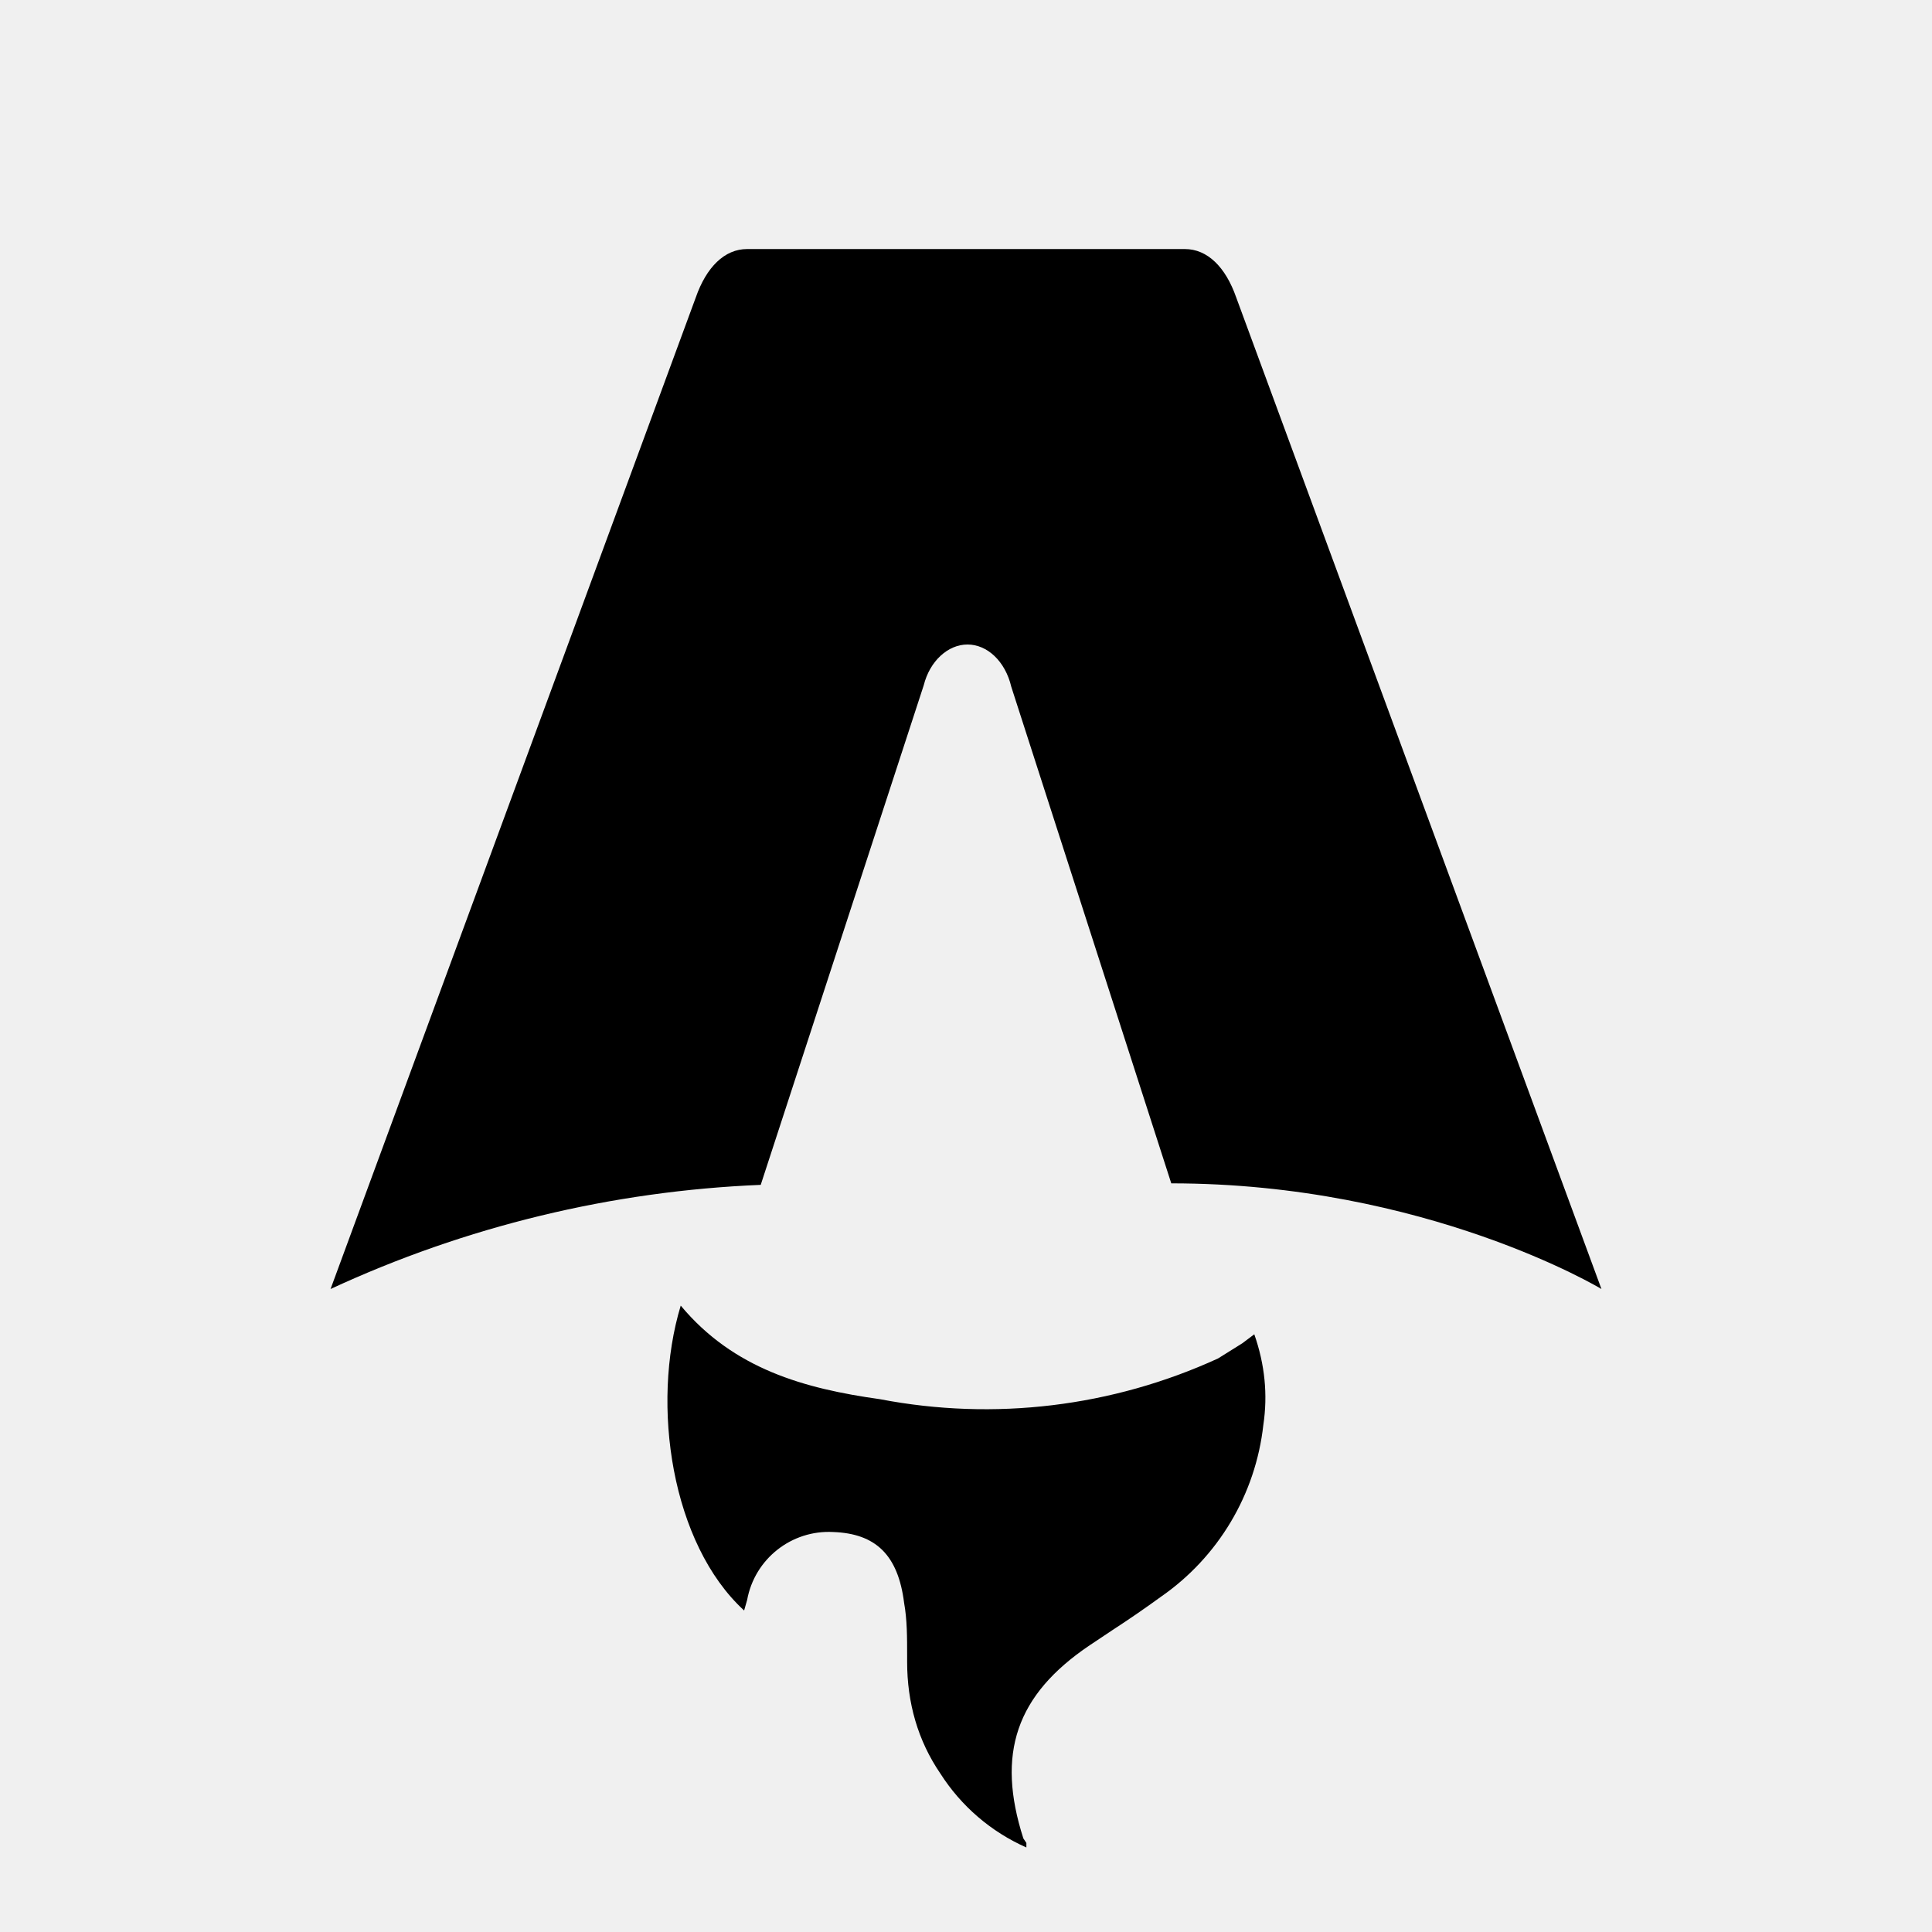
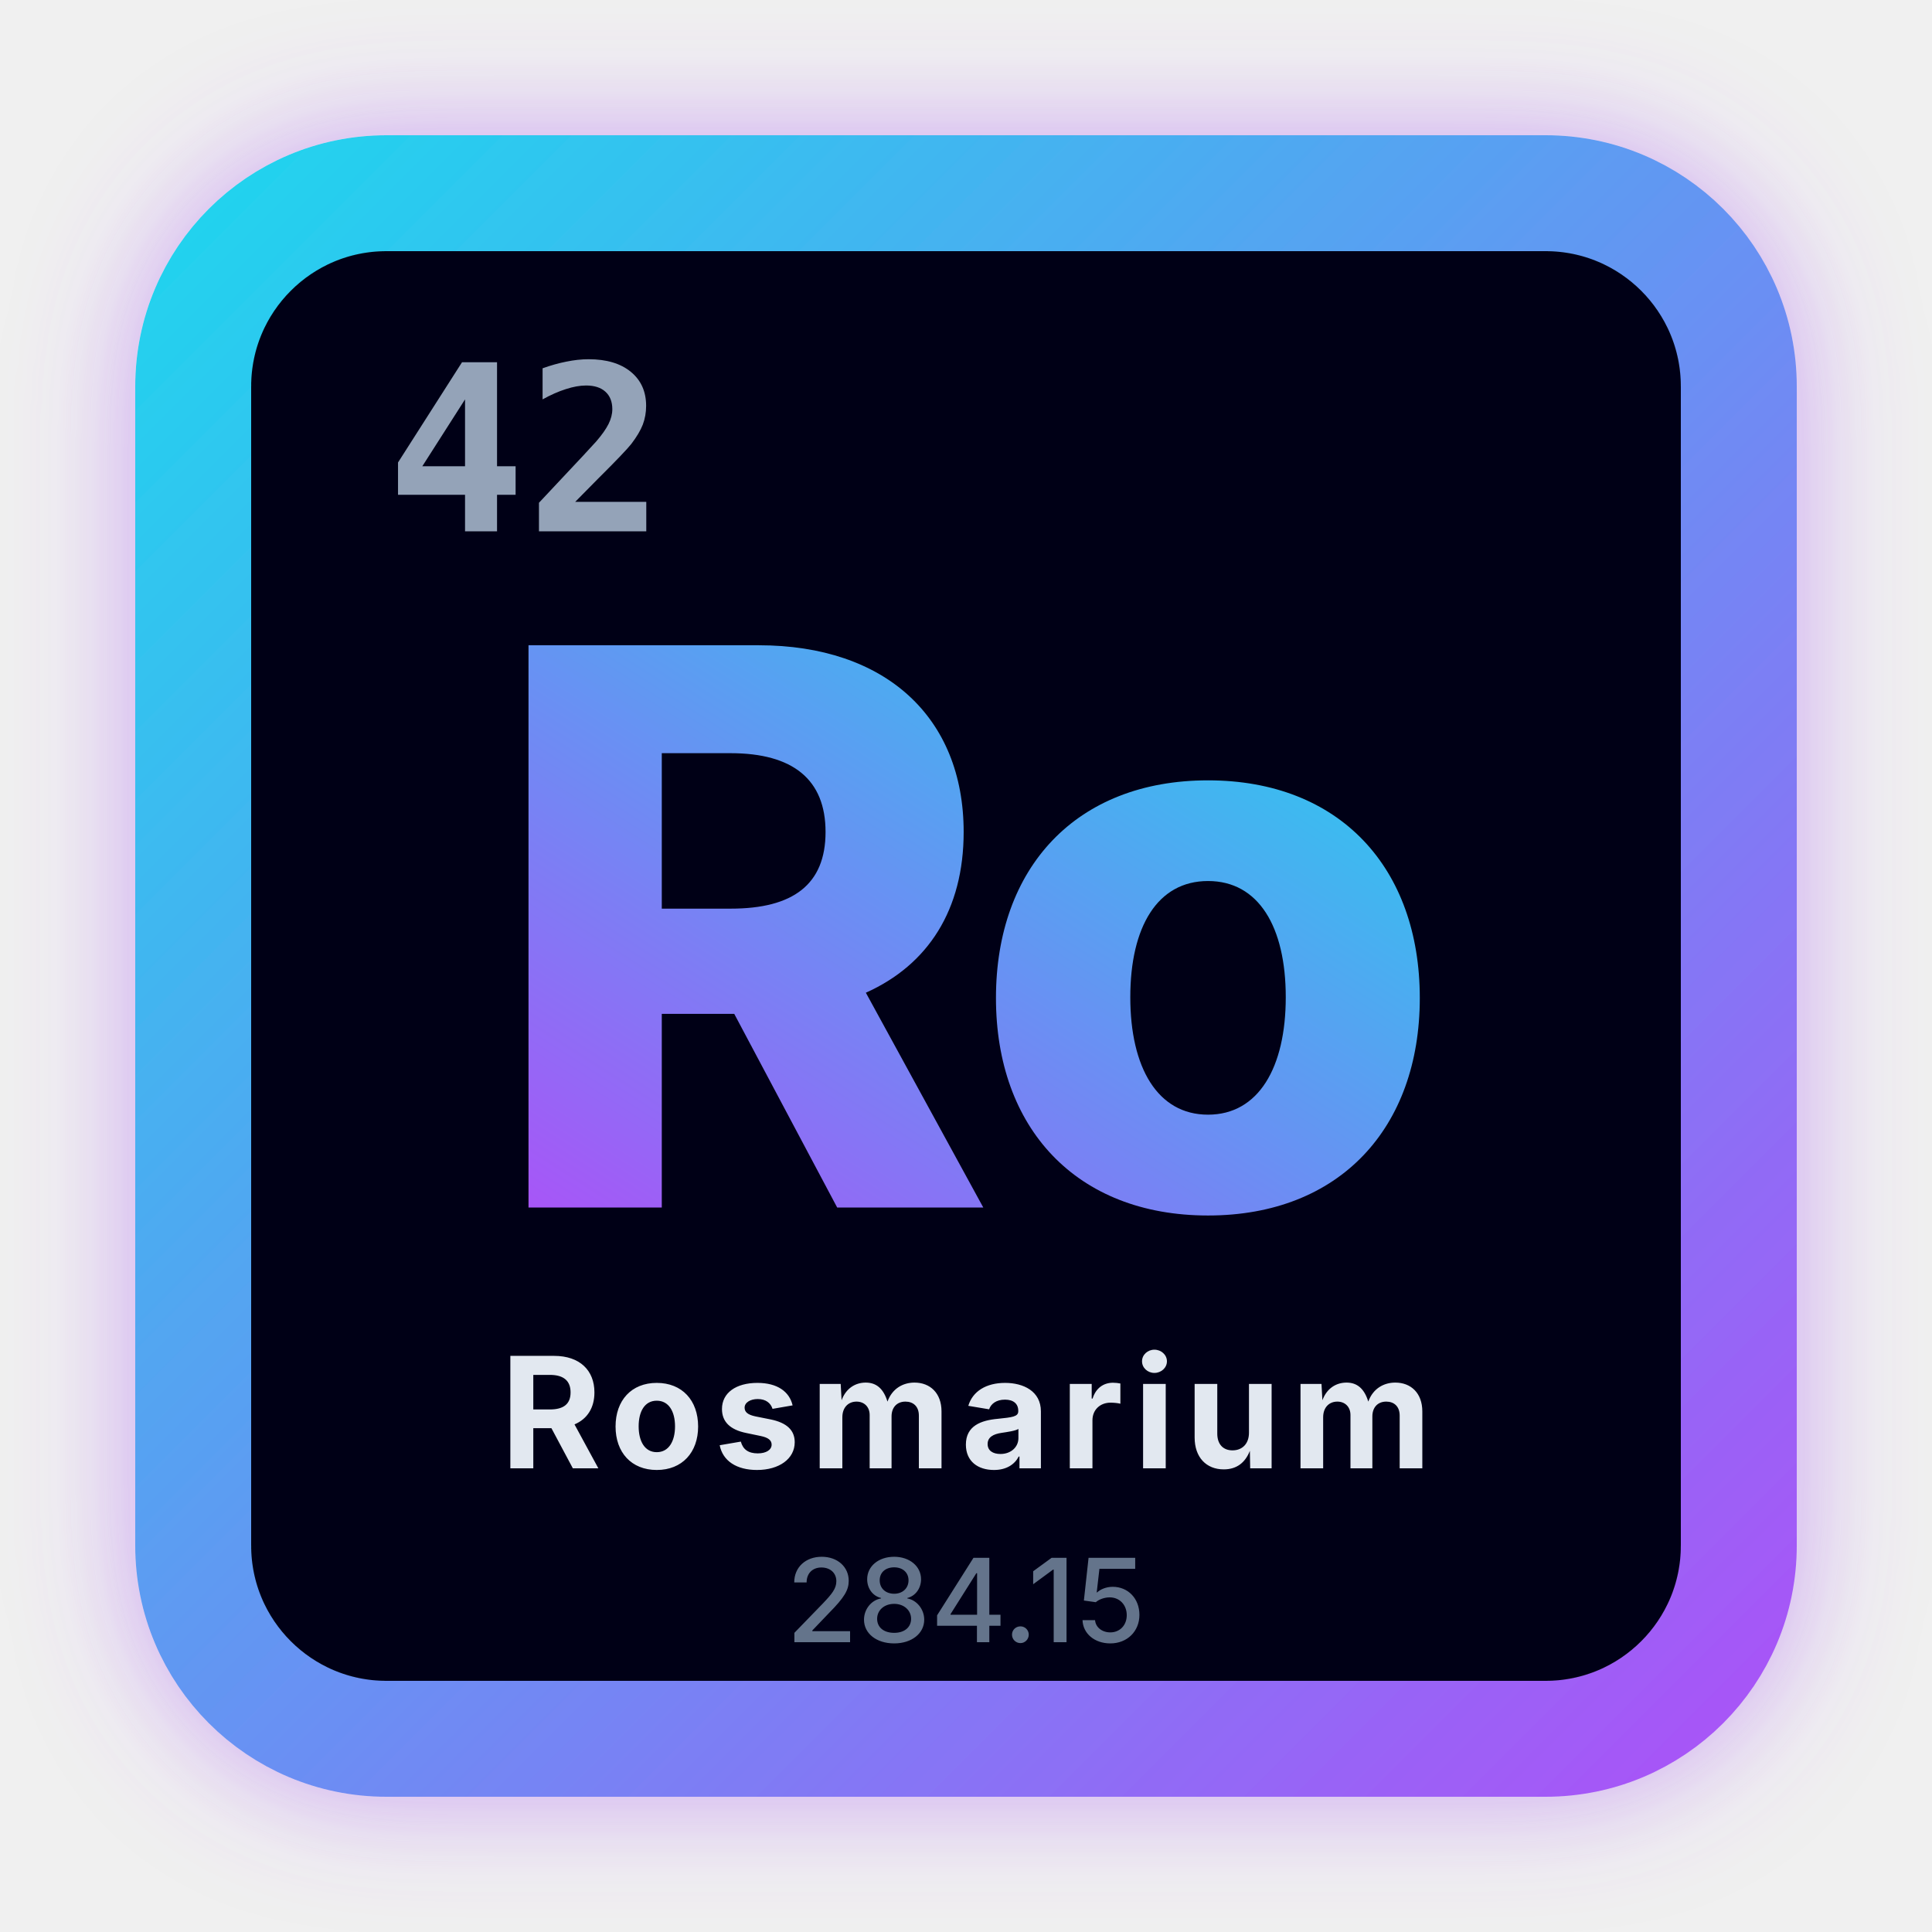
- <svg xmlns="http://www.w3.org/2000/svg" fill="none" viewBox="0 0 128 128">
-   <path d="M50.4 78.5a75.1 75.1 0 0 0-28.5 6.9l24.2-65.7c.7-2 1.9-3.2 3.4-3.2h29c1.5 0 2.7 1.2 3.4 3.2l24.2 65.7s-11.6-7-28.5-7L67 45.5c-.4-1.7-1.6-2.8-2.9-2.8-1.3 0-2.5 1.1-2.9 2.7L50.4 78.5Zm-1.1 28.2Zm-4.2-20.2c-2 6.6-.6 15.8 4.2 20.2a17.5 17.5 0 0 1 .2-.7 5.5 5.5 0 0 1 5.7-4.5c2.8.1 4.3 1.5 4.7 4.7.2 1.1.2 2.3.2 3.5v.4c0 2.7.7 5.2 2.2 7.4a13 13 0 0 0 5.7 4.9v-.3l-.2-.3c-1.8-5.6-.5-9.5 4.4-12.8l1.5-1a73 73 0 0 0 3.2-2.2 16 16 0 0 0 6.8-11.4c.3-2 .1-4-.6-6l-.8.6-1.6 1a37 37 0 0 1-22.4 2.7c-5-.7-9.7-2-13.2-6.2Z" />
-   <style>
-         path { fill: #000; }
-         @media (prefers-color-scheme: dark) {
-             path { fill: #FFF; }
-         }
-     </style>
+ <svg xmlns="http://www.w3.org/2000/svg" viewBox="0 0 200 200" width="200" height="200">
+   <defs>
+     <linearGradient id="borderGrad" x1="0%" y1="0%" x2="100%" y2="100%">
+       <stop offset="0%" stop-color="#22D3EE" />
+       <stop offset="100%" stop-color="#A855F7" />
+     </linearGradient>
+     <linearGradient id="textGrad" x1="0%" y1="100%" x2="100%" y2="0%">
+       <stop offset="0%" stop-color="#A855F7" />
+       <stop offset="100%" stop-color="#22D3EE" />
+     </linearGradient>
+     <filter id="neon" x="-50%" y="-50%" width="200%" height="200%">
+       <feDropShadow dx="0" dy="0" stdDeviation="6" flood-color="#A855F7" flood-opacity="0.5" />
+     </filter>
+   </defs>
+   <rect x="20" y="20" width="160" height="160" rx="20" fill="#020617" stroke="url(#borderGrad)" stroke-width="12" filter="url(#neon)" />
+   <text x="40" y="55" font-family="system-ui, monospace, sans-serif" font-size="24" font-weight="700" fill="#94A3B8">42</text>
+   <text x="100" y="125" font-family="system-ui, -apple-system, sans-serif" font-size="80" font-weight="800" fill="url(#textGrad)" text-anchor="middle" letter-spacing="-2">Ro</text>
+   <text x="100" y="152" font-family="system-ui, -apple-system, sans-serif" font-size="16" font-weight="700" fill="#E2E8F0" text-anchor="middle" letter-spacing="1">Rosmarium</text>
+   <text x="100" y="170" font-family="system-ui, -apple-system, sans-serif" font-size="12" font-weight="500" fill="#64748B" text-anchor="middle">284.15</text>
</svg>
